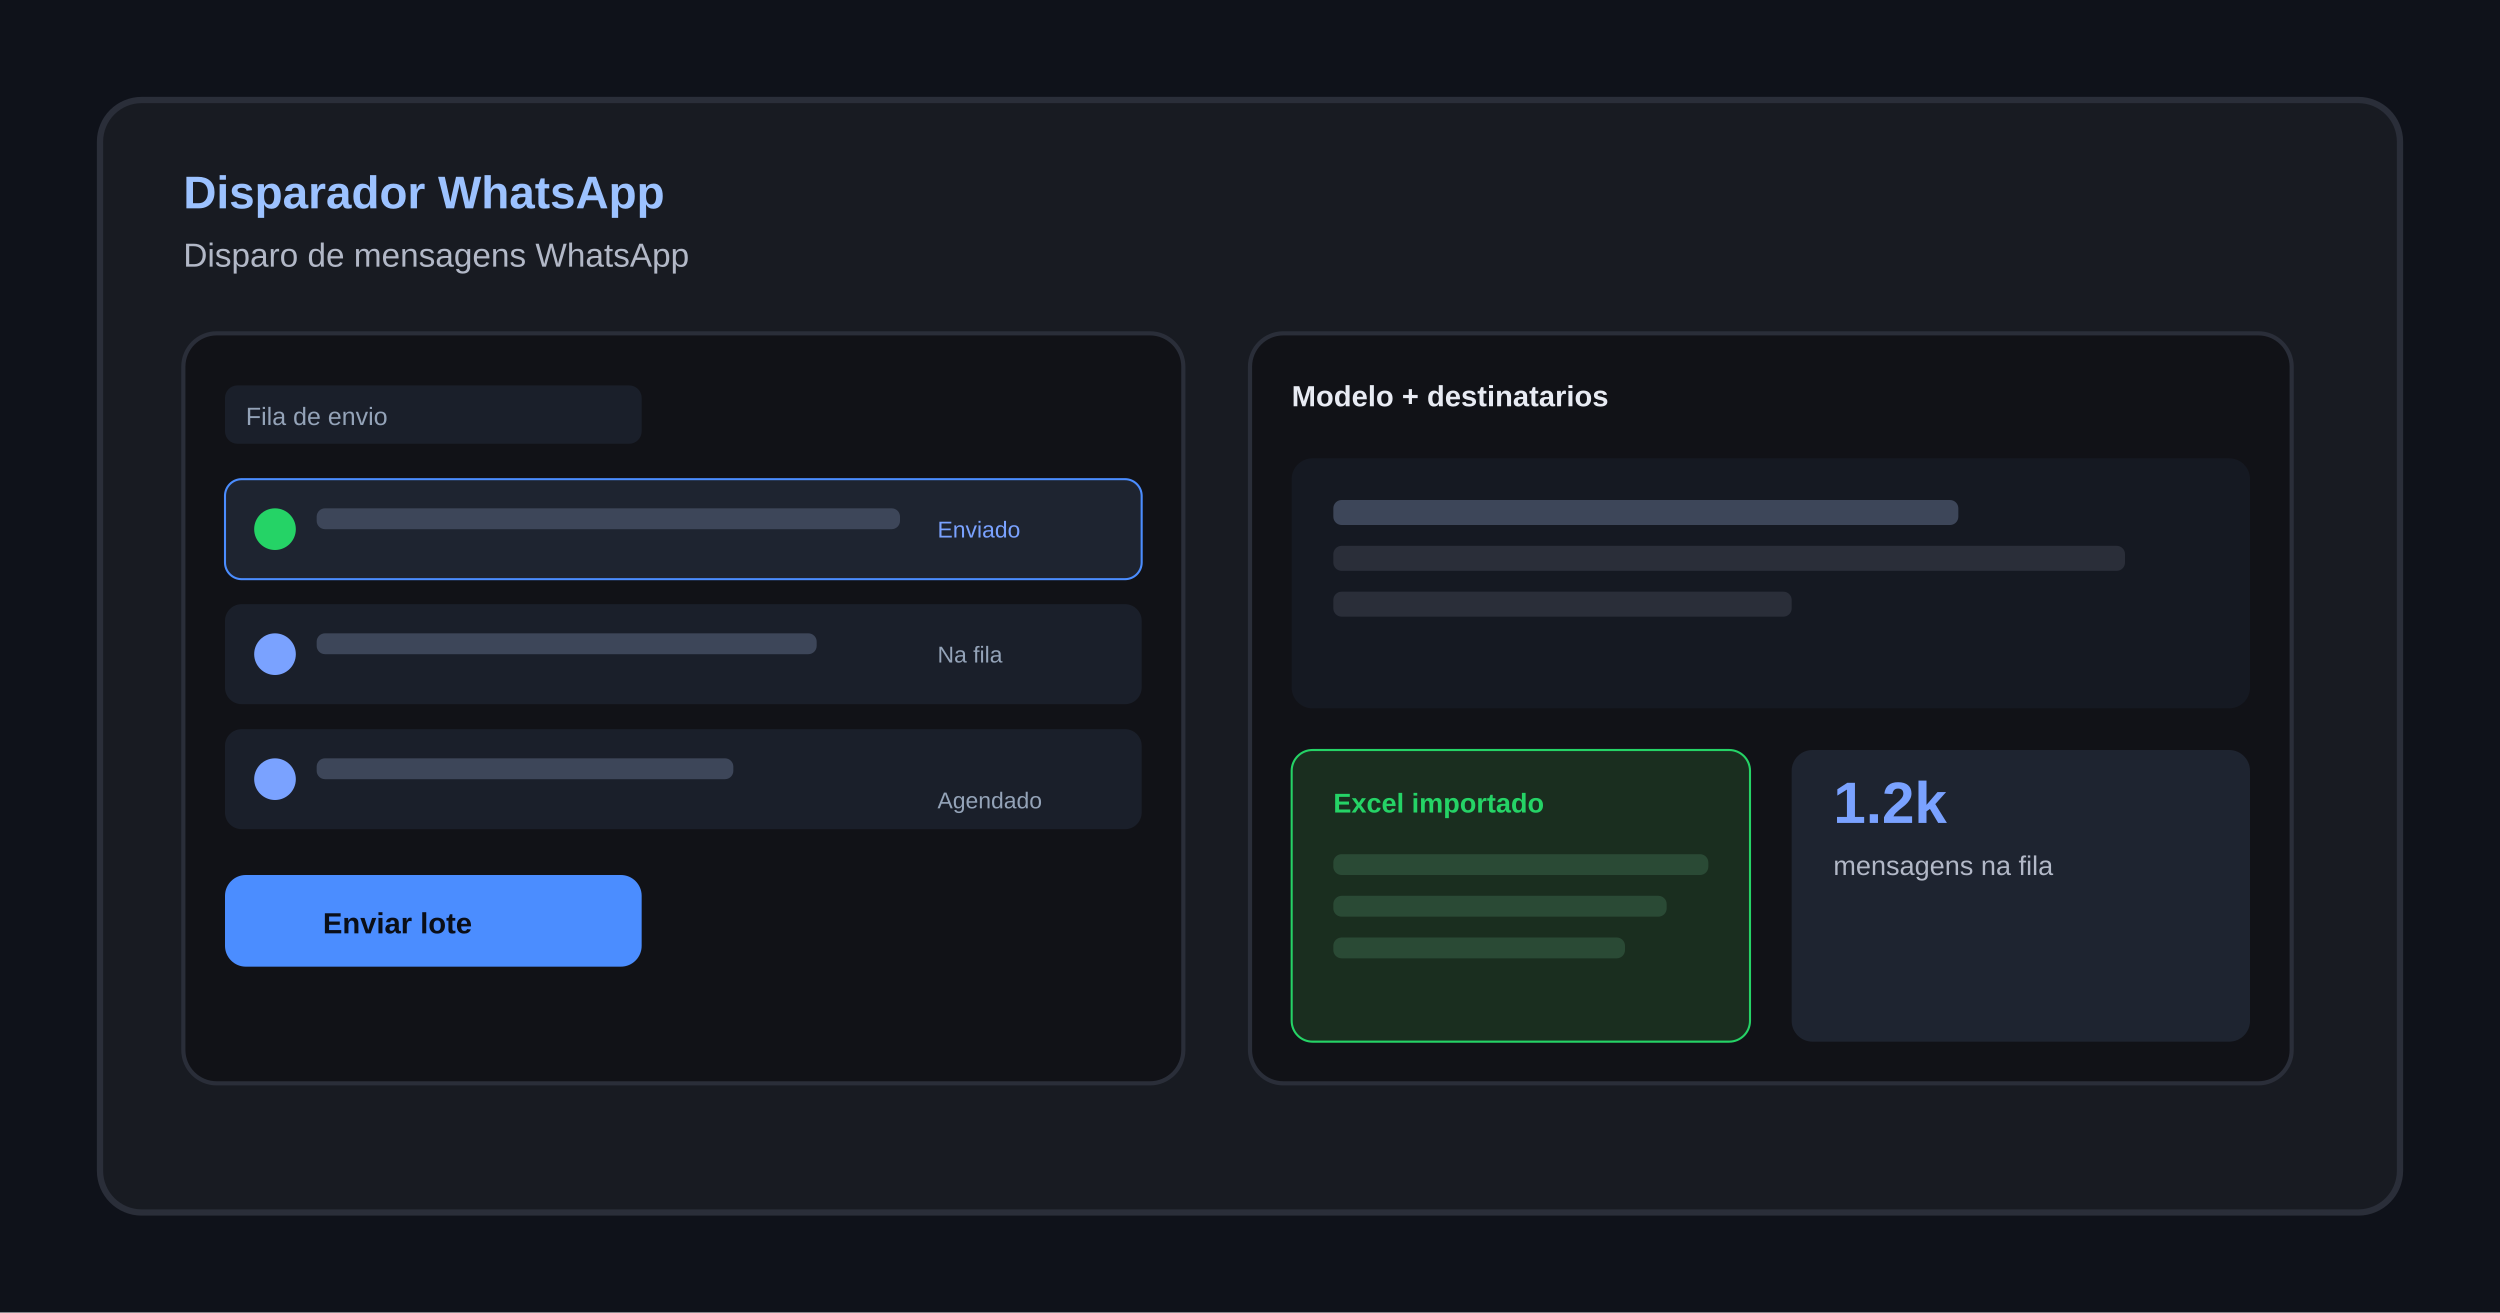
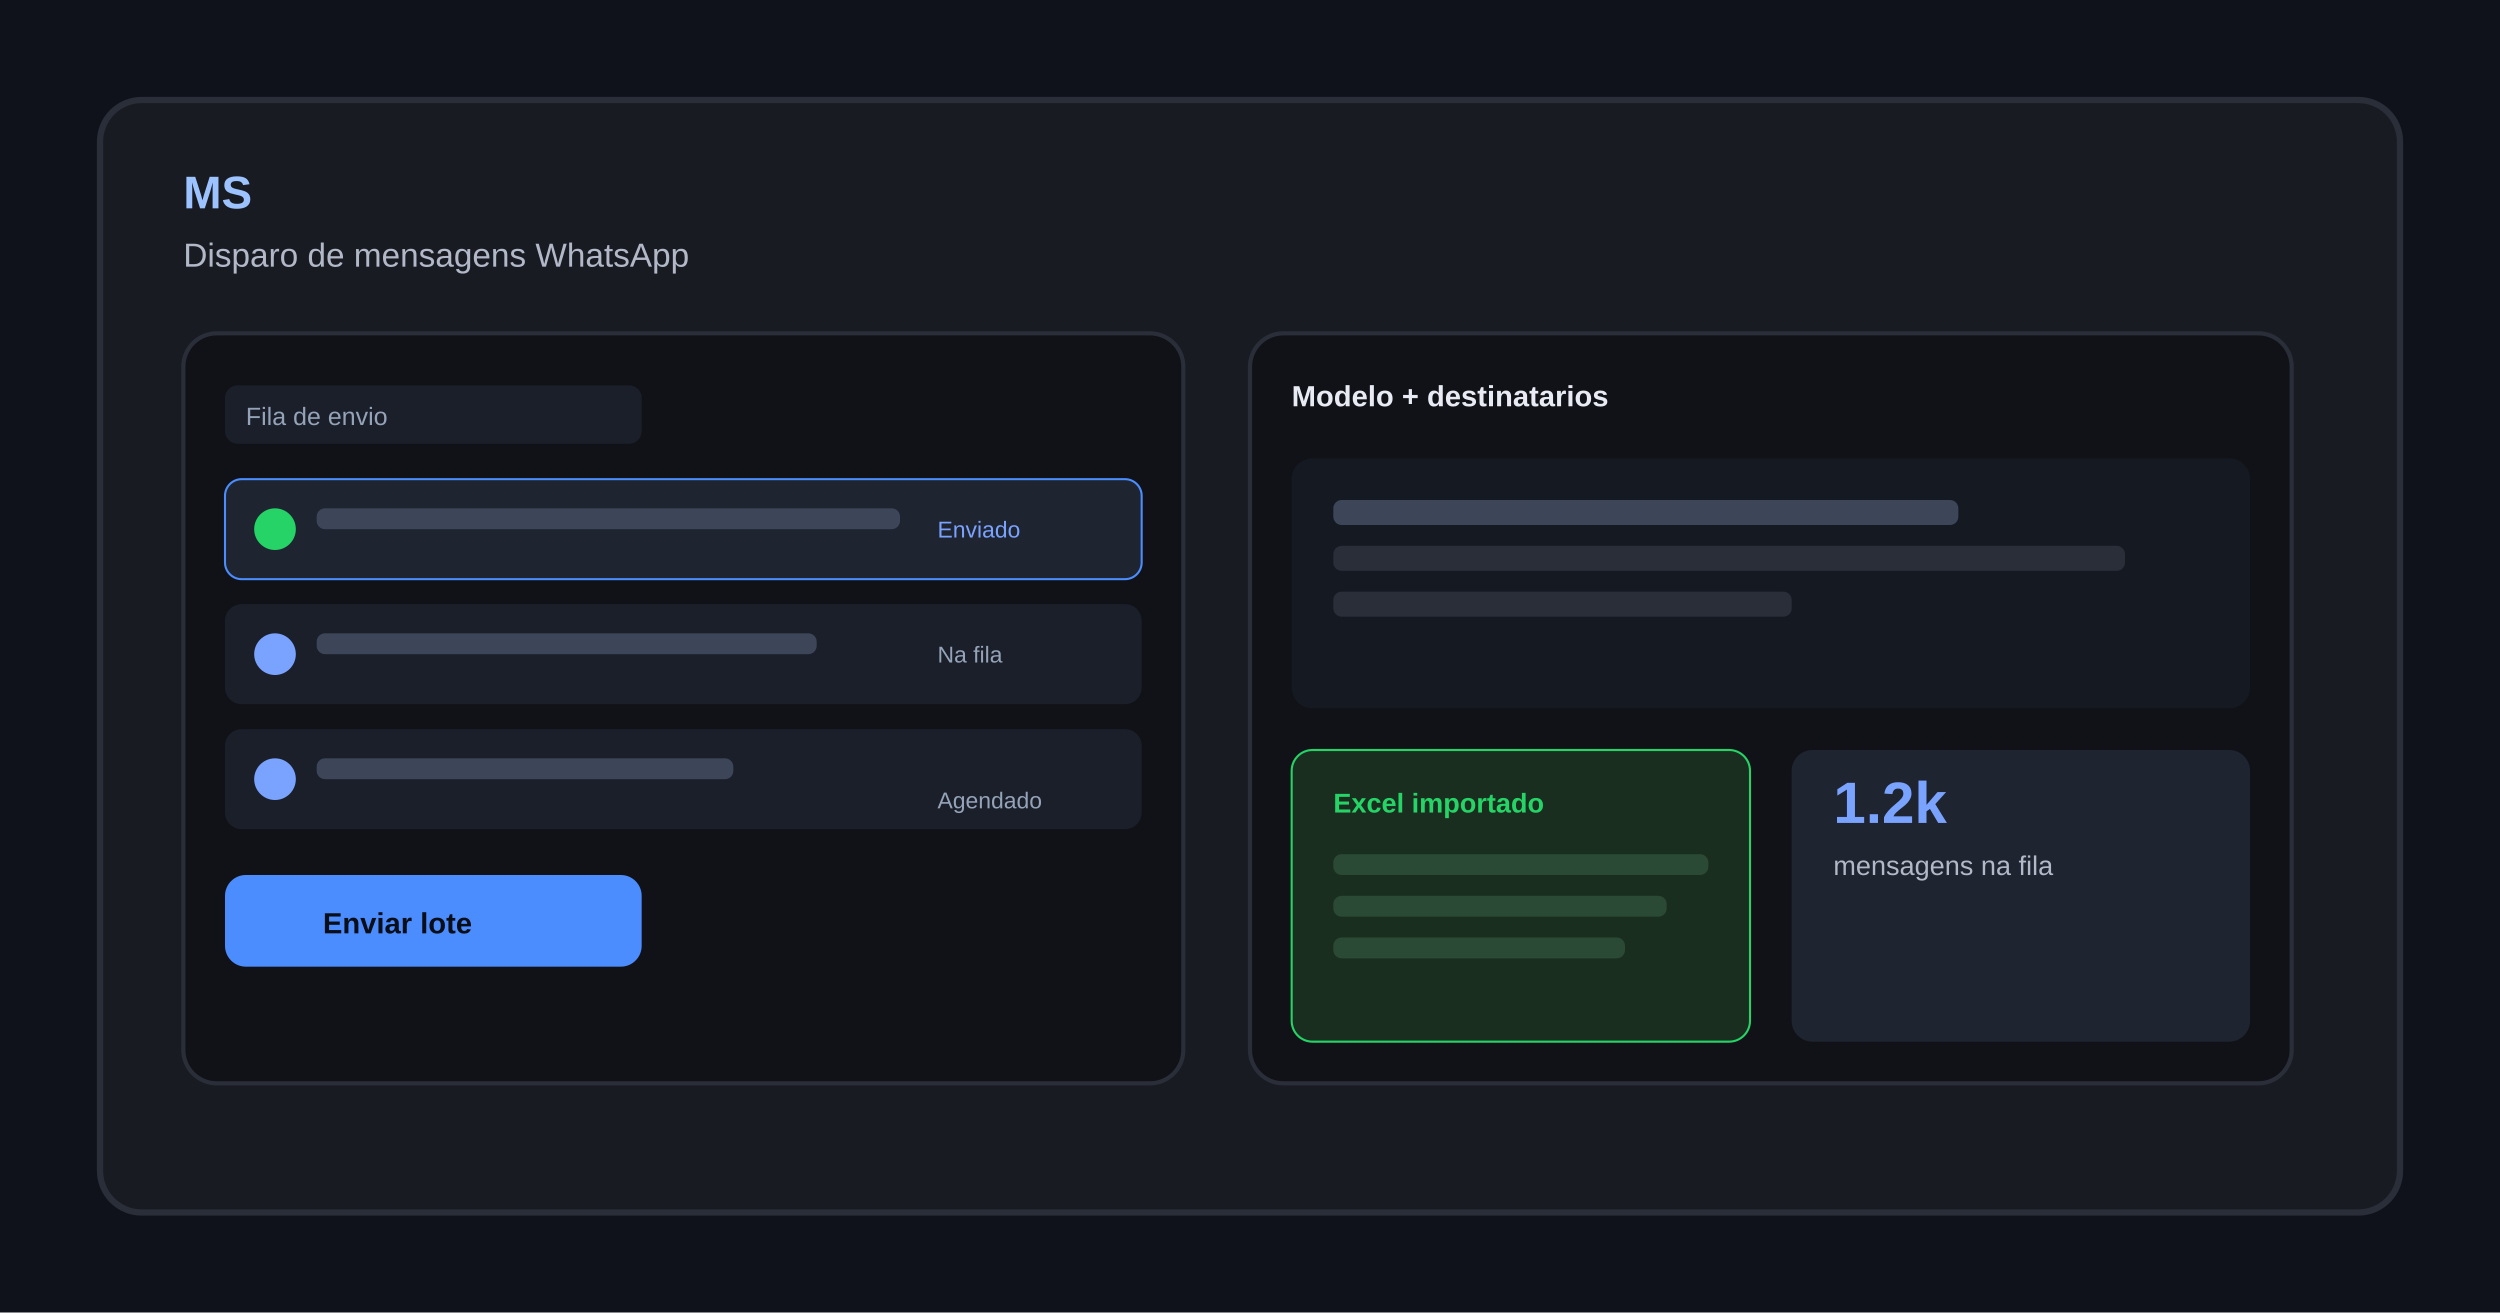
<svg xmlns="http://www.w3.org/2000/svg" width="1200" height="630" viewBox="0 0 1200 630" fill="none">
  <rect width="1200" height="630" fill="#0f121a" />
  <rect x="48" y="48" width="1104" height="534" rx="20" fill="#181b22" stroke="#2a2e39" stroke-width="3" />
-   <text x="88" y="100" fill="#9cc2ff" font-size="22" font-weight="bold" font-family="Arial, sans-serif">Disparador WhatsApp</text>
+   <text x="88" y="100" fill="#9cc2ff" font-size="22" font-weight="bold" font-family="Arial, sans-serif">MS</text>
  <text x="88" y="128" fill="#b2b8c7" font-size="16" font-family="Arial, sans-serif">Disparo de mensagens WhatsApp</text>
  <rect x="88" y="160" width="480" height="360" rx="16" fill="#111217" stroke="#2a2e39" stroke-width="2" />
  <rect x="108" y="185" width="200" height="28" rx="6" fill="#1a1f2a" />
  <text x="118" y="204" fill="#94a3b8" font-size="12" font-family="Arial, sans-serif">Fila de envio</text>
  <rect x="108" y="230" width="440" height="48" rx="8" fill="#1e2430" stroke="#4b8dff" stroke-width="1" />
  <circle cx="132" cy="254" r="10" fill="#25d366" />
  <rect x="152" y="244" width="280" height="10" rx="4" fill="#3d4659" />
  <text x="450" y="258" fill="#7aa2ff" font-size="11" font-family="Arial, sans-serif">Enviado</text>
  <rect x="108" y="290" width="440" height="48" rx="8" fill="#1a1f2a" />
  <circle cx="132" cy="314" r="10" fill="#7aa2ff" />
  <rect x="152" y="304" width="240" height="10" rx="4" fill="#3d4659" />
  <text x="450" y="318" fill="#94a3b8" font-size="11" font-family="Arial, sans-serif">Na fila</text>
  <rect x="108" y="350" width="440" height="48" rx="8" fill="#1a1f2a" />
  <circle cx="132" cy="374" r="10" fill="#7aa2ff" />
  <rect x="152" y="364" width="200" height="10" rx="4" fill="#3d4659" />
  <text x="450" y="388" fill="#94a3b8" font-size="11" font-family="Arial, sans-serif">Agendado</text>
  <rect x="108" y="420" width="200" height="44" rx="10" fill="#4b8dff" />
  <text x="155" y="448" fill="#0a0e18" font-size="14" font-weight="bold" font-family="Arial, sans-serif">Enviar lote</text>
  <rect x="600" y="160" width="500" height="360" rx="16" fill="#111217" stroke="#2a2e39" stroke-width="2" />
  <text x="620" y="195" fill="#e8ebf3" font-size="14" font-weight="bold" font-family="Arial, sans-serif">Modelo + destinatarios</text>
  <rect x="620" y="220" width="460" height="120" rx="10" fill="#151922" />
  <rect x="640" y="240" width="300" height="12" rx="4" fill="#3d4659" />
  <rect x="640" y="262" width="380" height="12" rx="4" fill="#2a2e39" />
  <rect x="640" y="284" width="220" height="12" rx="4" fill="#2a2e39" />
  <rect x="620" y="360" width="220" height="140" rx="10" fill="#1a2e1f" stroke="#25d366" stroke-width="1" />
  <text x="640" y="390" fill="#25d366" font-size="13" font-weight="bold" font-family="Arial, sans-serif">Excel importado</text>
  <rect x="640" y="410" width="180" height="10" rx="4" fill="#2a4a35" />
  <rect x="640" y="430" width="160" height="10" rx="4" fill="#2a4a35" />
  <rect x="640" y="450" width="140" height="10" rx="4" fill="#2a4a35" />
  <rect x="860" y="360" width="220" height="140" rx="10" fill="#1e2430" />
  <text x="880" y="395" fill="#7aa2ff" font-size="28" font-weight="bold" font-family="Arial, sans-serif">1.2k</text>
  <text x="880" y="420" fill="#b2b8c7" font-size="13" font-family="Arial, sans-serif">mensagens na fila</text>
</svg>
